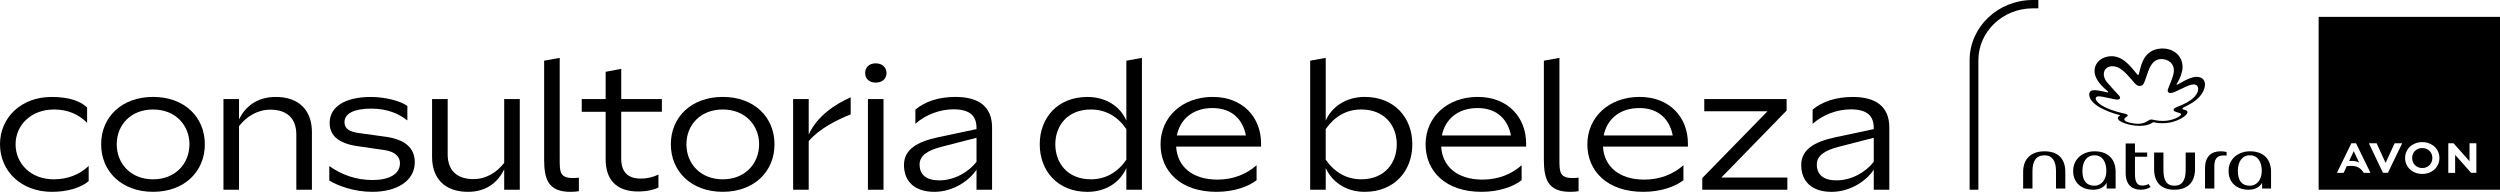
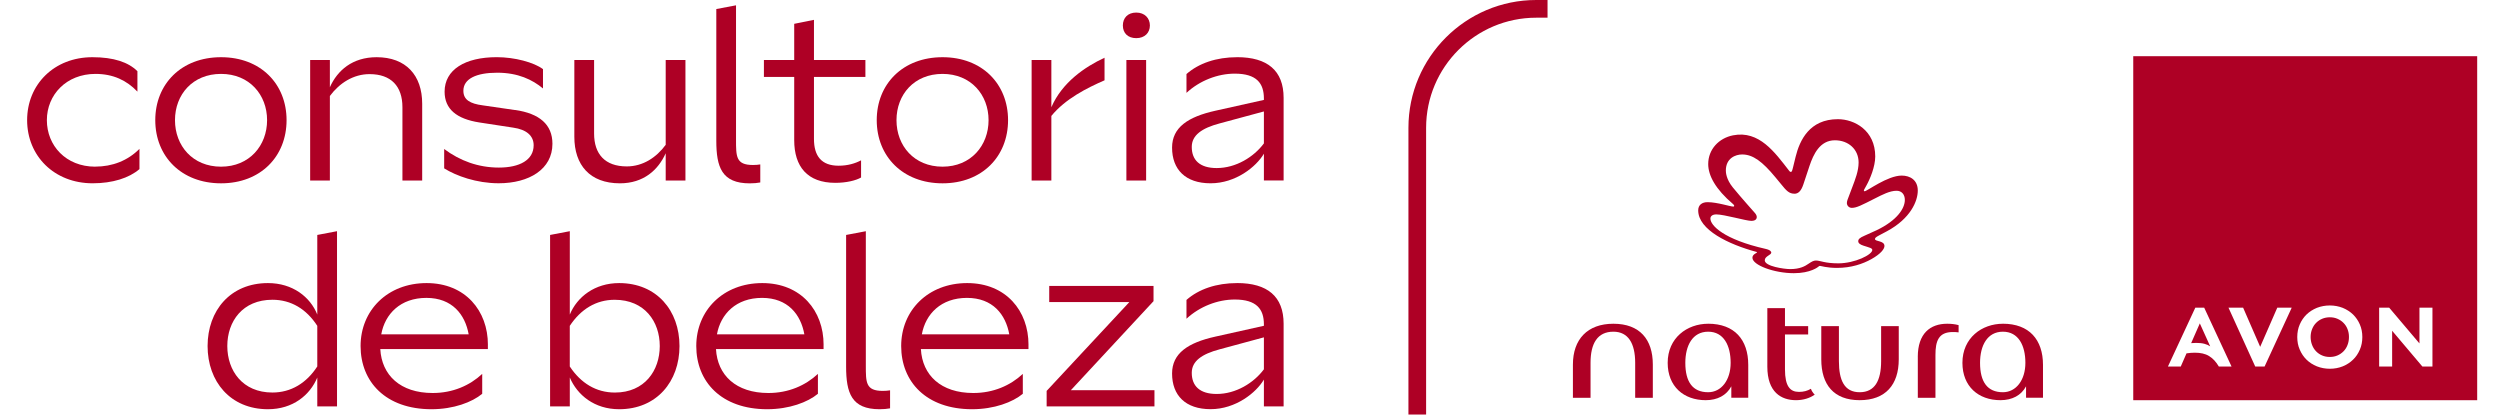
- <svg xmlns="http://www.w3.org/2000/svg" width="128" height="10" viewBox="0 0 128 10" fill="none">
-   <path d="M120.511 7.738L120.276 8.246C120.325 8.242 120.37 8.239 120.412 8.239C120.498 8.239 120.573 8.247 120.635 8.263C120.697 8.278 120.749 8.3 120.791 8.329L120.511 7.738ZM124.498 7.884C124.472 7.823 124.436 7.769 124.389 7.724C124.344 7.68 124.291 7.645 124.227 7.619C124.167 7.594 124.097 7.58 124.021 7.58C123.945 7.58 123.874 7.594 123.813 7.619C123.747 7.645 123.695 7.68 123.65 7.724C123.606 7.767 123.569 7.82 123.541 7.884C123.516 7.946 123.502 8.015 123.502 8.086C123.502 8.158 123.516 8.228 123.541 8.293C123.567 8.358 123.604 8.411 123.65 8.456C123.697 8.502 123.751 8.537 123.813 8.563C123.872 8.587 123.943 8.602 124.021 8.602C124.099 8.602 124.167 8.589 124.227 8.563C124.288 8.538 124.344 8.502 124.389 8.456C124.436 8.409 124.473 8.356 124.498 8.294C124.524 8.232 124.537 8.161 124.537 8.086C124.537 8.011 124.524 7.947 124.498 7.882V7.884ZM124.498 7.884C124.472 7.823 124.436 7.769 124.389 7.724C124.344 7.68 124.291 7.645 124.227 7.619C124.167 7.594 124.097 7.58 124.021 7.58C123.945 7.58 123.874 7.594 123.813 7.619C123.747 7.645 123.695 7.68 123.65 7.724C123.606 7.767 123.569 7.82 123.541 7.884C123.516 7.946 123.502 8.015 123.502 8.086C123.502 8.158 123.516 8.228 123.541 8.293C123.567 8.358 123.604 8.411 123.65 8.456C123.697 8.502 123.751 8.537 123.813 8.563C123.872 8.587 123.943 8.602 124.021 8.602C124.099 8.602 124.167 8.589 124.227 8.563C124.288 8.538 124.344 8.502 124.389 8.456C124.436 8.409 124.473 8.356 124.498 8.294C124.524 8.232 124.537 8.161 124.537 8.086C124.537 8.011 124.524 7.947 124.498 7.882V7.884ZM118.714 0.862V9.714H128V0.862H118.714ZM121.024 8.85C120.986 8.787 120.945 8.734 120.902 8.69C120.858 8.646 120.81 8.608 120.758 8.578C120.705 8.547 120.648 8.526 120.585 8.513C120.523 8.499 120.453 8.493 120.378 8.493C120.343 8.493 120.306 8.493 120.268 8.496C120.231 8.499 120.19 8.503 120.151 8.509L119.996 8.85H119.65L120.389 7.334H120.629L121.367 8.85H121.023H121.024ZM122.983 7.355L122.261 8.848H122.008L122.004 8.841L121.286 7.334H121.682L122.143 8.342L122.604 7.334H122.994L122.984 7.355H122.983ZM124.831 8.413C124.787 8.513 124.725 8.602 124.648 8.672C124.57 8.744 124.477 8.802 124.37 8.843C124.261 8.883 124.144 8.905 124.021 8.905C123.898 8.905 123.779 8.885 123.671 8.843C123.562 8.802 123.469 8.743 123.392 8.672C123.314 8.6 123.253 8.513 123.208 8.413C123.163 8.316 123.141 8.207 123.141 8.09C123.141 7.973 123.163 7.865 123.208 7.767C123.253 7.667 123.313 7.582 123.392 7.508C123.469 7.437 123.563 7.38 123.671 7.337C123.779 7.297 123.896 7.276 124.021 7.276C124.146 7.276 124.261 7.297 124.368 7.337C124.476 7.379 124.57 7.437 124.648 7.508C124.725 7.581 124.787 7.665 124.831 7.767C124.876 7.865 124.898 7.973 124.898 8.09C124.898 8.207 124.876 8.316 124.831 8.413ZM126.792 8.848H126.521L126.515 8.844L125.703 7.929V8.85H125.353V7.336H125.624L125.628 7.341L126.44 8.256V7.336H126.79V8.85L126.792 8.848ZM124.389 7.725C124.344 7.681 124.291 7.646 124.227 7.62C124.167 7.595 124.097 7.581 124.021 7.581C123.945 7.581 123.874 7.595 123.813 7.62C123.747 7.646 123.695 7.681 123.65 7.725C123.606 7.768 123.569 7.821 123.541 7.885C123.516 7.947 123.502 8.016 123.502 8.087C123.502 8.159 123.516 8.229 123.541 8.294C123.567 8.359 123.604 8.412 123.65 8.457C123.697 8.503 123.751 8.538 123.813 8.564C123.872 8.589 123.943 8.603 124.021 8.603C124.099 8.603 124.167 8.59 124.227 8.564C124.288 8.539 124.344 8.503 124.389 8.457C124.436 8.411 124.473 8.358 124.498 8.295C124.524 8.233 124.537 8.163 124.537 8.087C124.537 8.012 124.524 7.949 124.498 7.884C124.472 7.823 124.436 7.769 124.389 7.724V7.725Z" fill="black" />
-   <path d="M104.678 7.747C103.977 7.747 103.585 8.148 103.585 8.798V9.652H104.062V8.754C104.062 8.255 104.249 7.952 104.679 7.952C105.081 7.952 105.267 8.255 105.267 8.754V9.652H105.744V8.798C105.744 8.147 105.389 7.747 104.679 7.747H104.678Z" fill="black" />
-   <path d="M107.237 7.747C106.668 7.747 106.145 8.112 106.145 8.754C106.145 9.359 106.574 9.714 107.172 9.714C107.489 9.714 107.732 9.59 107.862 9.359V9.652H108.32V8.807C108.32 8.156 107.947 7.747 107.237 7.747ZM107.237 9.509C106.816 9.509 106.62 9.242 106.62 8.752C106.62 8.307 106.816 7.951 107.237 7.951C107.658 7.951 107.845 8.307 107.845 8.752C107.845 9.198 107.593 9.509 107.237 9.509Z" fill="black" />
-   <path d="M111.907 8.708C111.907 9.207 111.739 9.509 111.328 9.509C110.917 9.509 110.768 9.207 110.768 8.708V7.81H110.291V8.664C110.291 9.314 110.628 9.714 111.328 9.714C112.028 9.714 112.384 9.313 112.384 8.664V7.81H111.907V8.708Z" fill="black" />
-   <path d="M115.195 7.747C114.626 7.747 114.103 8.112 114.103 8.754C114.103 9.359 114.532 9.714 115.13 9.714C115.447 9.714 115.69 9.59 115.82 9.359V9.652H116.278V8.807C116.278 8.156 115.905 7.747 115.195 7.747ZM115.195 9.509C114.774 9.509 114.578 9.242 114.578 8.752C114.578 8.307 114.774 7.951 115.195 7.951C115.616 7.951 115.803 8.307 115.803 8.752C115.803 9.198 115.551 9.509 115.195 9.509Z" fill="black" />
-   <path d="M112.897 8.602V9.652H113.374V8.548C113.374 8.193 113.458 7.96 113.841 7.96C113.888 7.96 113.943 7.96 114.001 7.969V7.782C113.898 7.755 113.795 7.747 113.693 7.747C113.235 7.747 112.899 7.997 112.899 8.602H112.897Z" fill="black" />
-   <path d="M109.684 9.501C109.451 9.501 109.31 9.359 109.31 8.922V8.024H109.936V7.81H109.31V7.346H108.834V8.851C108.834 9.509 109.207 9.714 109.609 9.714C109.805 9.714 109.982 9.661 110.113 9.571C110.067 9.527 110.028 9.474 110.011 9.42C109.917 9.473 109.815 9.5 109.684 9.5V9.501Z" fill="black" />
-   <path d="M111.747 3.442C111.747 3.704 111.609 4.022 111.509 4.19C111.455 4.283 111.441 4.304 111.441 4.318C111.441 4.329 111.448 4.338 111.46 4.338C111.525 4.338 112.077 3.934 112.463 3.934C112.689 3.934 112.896 4.048 112.896 4.32C112.896 4.591 112.702 5.04 112.059 5.367C112.013 5.391 111.916 5.44 111.85 5.474C111.762 5.518 111.741 5.539 111.741 5.566C111.741 5.636 111.997 5.602 111.997 5.745C111.997 5.822 111.899 5.948 111.644 6.083C111.411 6.207 111.099 6.309 110.714 6.309C110.438 6.309 110.284 6.257 110.254 6.257C110.244 6.257 110.234 6.261 110.222 6.27C110.205 6.283 110.009 6.444 109.55 6.444C109.023 6.444 108.432 6.237 108.432 6.046C108.432 5.953 108.556 5.927 108.556 5.908C108.556 5.9 108.541 5.896 108.535 5.895C107.8 5.705 106.969 5.331 106.969 4.827C106.969 4.688 107.072 4.616 107.221 4.616C107.48 4.616 107.838 4.73 107.916 4.73C107.935 4.73 107.941 4.72 107.941 4.71C107.941 4.696 107.931 4.682 107.907 4.664C107.436 4.282 107.239 3.93 107.239 3.637C107.239 3.256 107.526 2.968 107.909 2.897C108.614 2.764 109.039 3.338 109.415 3.799C109.426 3.812 109.445 3.839 109.468 3.839C109.497 3.839 109.505 3.813 109.531 3.712C109.557 3.611 109.565 3.58 109.598 3.45C109.708 3.023 109.973 2.482 110.739 2.482C111.19 2.482 111.747 2.773 111.747 3.442ZM109.565 4.401C109.422 4.401 109.347 4.325 109.203 4.152C109.18 4.125 109.079 4.008 109.053 3.979C108.702 3.574 108.445 3.391 108.154 3.391C107.978 3.391 107.714 3.485 107.714 3.805C107.714 3.847 107.719 4.026 107.902 4.239C108.135 4.51 108.47 4.868 108.501 4.901C108.533 4.935 108.549 4.971 108.549 5.004C108.549 5.022 108.544 5.1 108.403 5.1C108.263 5.1 107.668 4.932 107.458 4.932C107.361 4.932 107.299 4.973 107.299 5.04C107.299 5.215 107.658 5.576 108.787 5.819C108.929 5.849 108.941 5.898 108.941 5.914C108.941 5.976 108.766 6.006 108.766 6.113C108.766 6.27 109.297 6.339 109.449 6.339C109.721 6.339 109.854 6.263 109.955 6.197C110.041 6.14 110.09 6.119 110.148 6.119C110.269 6.119 110.383 6.192 110.752 6.192C111.2 6.192 111.67 5.969 111.67 5.848C111.67 5.8 111.595 5.788 111.429 5.736C111.342 5.709 111.29 5.675 111.29 5.622C111.29 5.569 111.332 5.532 111.459 5.48C111.594 5.425 111.69 5.383 111.791 5.338C112.336 5.087 112.547 4.782 112.548 4.561C112.548 4.42 112.464 4.324 112.325 4.324C112.143 4.324 111.941 4.425 111.746 4.52C111.38 4.696 111.246 4.764 111.118 4.764C111.027 4.764 110.985 4.69 110.985 4.646C110.985 4.62 110.989 4.591 111.001 4.56C111.049 4.438 111.081 4.356 111.133 4.225C111.209 4.033 111.302 3.812 111.302 3.595C111.302 3.255 111.026 3.024 110.662 3.024C110.254 3.024 110.081 3.39 109.978 3.68C109.949 3.759 109.843 4.069 109.81 4.161C109.753 4.324 109.678 4.399 109.569 4.399L109.565 4.401Z" fill="black" />
-   <path d="M2.753 9.181C1.567 9.181 0.798 8.367 0.798 7.389C0.798 6.411 1.586 5.606 2.764 5.606C3.483 5.606 4.027 5.857 4.46 6.289V5.504C4.098 5.158 3.504 4.964 2.64 4.964C1.092 4.962 0 6.013 0 7.389C0 8.765 1.092 9.822 2.65 9.822C3.455 9.822 4.122 9.62 4.54 9.275V8.496C4.066 8.95 3.448 9.181 2.753 9.181Z" fill="black" />
-   <path d="M7.838 4.962C6.233 4.962 5.179 5.993 5.179 7.388C5.179 8.782 6.233 9.821 7.838 9.821C9.443 9.821 10.488 8.781 10.488 7.388C10.488 5.995 9.444 4.962 7.838 4.962ZM7.838 9.181C6.69 9.181 5.977 8.374 5.977 7.389C5.977 6.403 6.69 5.606 7.838 5.606C8.986 5.606 9.7 6.413 9.7 7.389C9.7 8.365 8.988 9.181 7.838 9.181Z" fill="black" />
-   <path d="M14.129 4.962C13.151 4.962 12.543 5.469 12.238 6.12V5.071H11.441V9.714H12.238V6.457C12.628 5.958 13.189 5.615 13.843 5.615C14.717 5.615 15.172 6.087 15.172 6.892V9.716H15.97V6.755C15.97 5.661 15.315 4.964 14.129 4.964V4.962Z" fill="black" />
-   <path d="M19.726 6.999L18.425 6.819C17.904 6.755 17.638 6.601 17.638 6.258C17.638 5.796 18.16 5.561 19.006 5.561C19.852 5.561 20.429 5.832 20.857 6.167V5.423C20.486 5.16 19.708 4.964 18.986 4.964C17.705 4.964 16.878 5.444 16.878 6.294C16.878 6.963 17.363 7.343 18.284 7.48L19.651 7.678C20.193 7.75 20.478 7.995 20.478 8.356C20.478 8.926 19.907 9.217 19.072 9.217C18.237 9.217 17.496 8.953 16.86 8.502V9.247C17.345 9.536 18.169 9.822 19.063 9.822C20.297 9.822 21.237 9.279 21.237 8.302C21.237 7.56 20.715 7.134 19.727 6.998L19.726 6.999Z" fill="black" />
-   <path d="M25.815 5.071V8.338C25.436 8.826 24.894 9.17 24.241 9.17C23.358 9.17 22.921 8.691 22.921 7.903V5.071H22.122V8.03C22.122 9.117 22.749 9.822 23.964 9.822C24.923 9.822 25.512 9.307 25.815 8.664V9.714H26.613V5.071H25.815Z" fill="black" />
-   <path d="M33.888 5.723V5.071H31.808V3.524L31.009 3.677V5.071H29.785V5.723H31.009V8.158C31.009 9.181 31.542 9.804 32.671 9.804C33.115 9.804 33.502 9.714 33.712 9.597V8.935C33.472 9.057 33.17 9.143 32.803 9.143C32.11 9.143 31.806 8.772 31.806 8.111V5.722H33.886L33.888 5.723Z" fill="black" />
-   <path d="M37.006 4.962C35.401 4.962 34.347 5.993 34.347 7.388C34.347 8.782 35.401 9.821 37.006 9.821C38.611 9.821 39.655 8.781 39.655 7.388C39.655 5.995 38.611 4.962 37.006 4.962ZM37.006 9.181C35.857 9.181 35.145 8.374 35.145 7.389C35.145 6.403 35.857 5.606 37.006 5.606C38.154 5.606 38.867 6.413 38.867 7.389C38.867 8.365 38.156 9.181 37.006 9.181Z" fill="black" />
-   <path d="M41.406 6.89V5.071H40.608V9.714H41.406V7.225C41.972 6.564 42.848 6.146 43.555 5.853V4.983C42.758 5.336 41.842 5.933 41.406 6.89Z" fill="black" />
-   <path d="M44.839 3.243C44.497 3.243 44.296 3.451 44.296 3.741C44.296 4.03 44.497 4.229 44.839 4.229C45.18 4.229 45.389 4.021 45.389 3.741C45.389 3.46 45.18 3.243 44.839 3.243ZM44.438 5.071V9.714H45.236V5.071H44.438Z" fill="black" />
-   <path d="M48.914 4.962C48.072 4.962 47.361 5.197 46.867 5.611V6.337C47.401 5.867 48.126 5.597 48.819 5.597C49.702 5.597 49.997 5.969 49.997 6.555V6.61L48.032 7.027C46.929 7.262 46.284 7.668 46.284 8.447C46.284 9.288 46.825 9.822 47.841 9.822C48.857 9.822 49.682 9.188 49.997 8.682V9.714H50.794V6.528C50.794 5.479 50.139 4.962 48.914 4.962ZM49.998 8.285C49.59 8.809 48.868 9.235 48.09 9.235C47.406 9.235 47.083 8.928 47.083 8.421C47.083 7.969 47.492 7.697 48.205 7.516L49.998 7.054V8.286V8.285Z" fill="black" />
-   <path d="M29.638 9.094V9.788C29.514 9.81 29.373 9.822 29.211 9.822C28.647 9.822 28.308 9.666 28.112 9.382C27.916 9.099 27.86 8.687 27.86 8.176V3.107L28.657 2.963V8.129C28.657 8.79 28.65 9.116 29.343 9.116C29.455 9.116 29.55 9.107 29.638 9.094Z" fill="black" />
-   <path d="M57.669 3.108V6.176C57.384 5.497 56.672 4.964 55.675 4.964C54.156 4.964 53.235 6.023 53.235 7.389C53.235 8.755 54.156 9.823 55.675 9.823C56.681 9.823 57.375 9.279 57.669 8.602V9.714H58.467V2.963L57.669 3.108ZM57.669 8.176C57.233 8.818 56.605 9.181 55.856 9.181C54.649 9.181 54.032 8.339 54.032 7.389C54.032 6.439 54.649 5.606 55.856 5.606C56.615 5.606 57.233 5.969 57.669 6.611V8.177V8.176Z" fill="black" />
-   <path d="M64.566 7.333C64.566 6.04 63.664 4.962 62.088 4.962C60.512 4.962 59.42 6.013 59.42 7.388C59.42 8.763 60.436 9.822 62.287 9.822C63.179 9.822 63.928 9.551 64.337 9.226V8.46C63.834 8.908 63.148 9.196 62.336 9.196C61.026 9.196 60.275 8.508 60.218 7.505H64.567V7.332L64.566 7.333ZM60.256 6.936C60.407 6.148 61.034 5.532 62.08 5.532C63.126 5.532 63.647 6.175 63.789 6.936H60.256Z" fill="black" />
-   <path d="M69.872 4.962C68.884 4.962 68.172 5.496 67.877 6.175V2.962L67.081 3.107V9.713H67.877V8.6C68.181 9.278 68.875 9.822 69.872 9.822C71.392 9.822 72.311 8.754 72.311 7.388C72.311 6.022 71.391 4.962 69.872 4.962ZM69.7 9.181C68.94 9.181 68.323 8.818 67.876 8.176V6.61C68.323 5.967 68.94 5.605 69.691 5.605C70.906 5.605 71.515 6.446 71.515 7.388C71.515 8.329 70.906 9.179 69.7 9.179V9.181Z" fill="black" />
-   <path d="M88.132 9.09L91.475 5.66V5.071H87.259V5.696H90.497L87.156 9.117V9.714H91.513V9.09H88.132Z" fill="black" />
-   <path d="M78.136 7.333C78.136 6.04 77.234 4.962 75.659 4.962C74.082 4.962 72.99 6.013 72.99 7.388C72.99 8.763 74.006 9.822 75.857 9.822C76.75 9.822 77.499 9.551 77.907 9.226V8.46C77.405 8.908 76.718 9.196 75.906 9.196C74.596 9.196 73.845 8.508 73.788 7.505H78.138V7.332L78.136 7.333ZM73.826 6.936C73.978 6.148 74.604 5.532 75.65 5.532C76.697 5.532 77.217 6.175 77.36 6.936H73.826Z" fill="black" />
-   <path d="M86.42 7.333C86.42 6.04 85.518 4.962 83.942 4.962C82.366 4.962 81.273 6.013 81.273 7.388C81.273 8.763 82.29 9.822 84.141 9.822C85.033 9.822 85.782 9.551 86.191 9.226V8.46C85.688 8.908 85.002 9.196 84.19 9.196C82.879 9.196 82.129 8.508 82.072 7.505H86.421V7.332L86.42 7.333ZM82.11 6.936C82.261 6.148 82.888 5.532 83.934 5.532C84.98 5.532 85.5 6.175 85.644 6.936H82.11Z" fill="black" />
-   <path d="M94.853 4.964C94.011 4.964 93.3 5.199 92.806 5.613V6.339C93.34 5.869 94.065 5.599 94.758 5.599C95.641 5.599 95.936 5.97 95.936 6.557V6.611L93.971 7.028C92.869 7.263 92.223 7.669 92.223 8.448C92.223 9.29 92.764 9.823 93.78 9.823C94.796 9.823 95.622 9.19 95.936 8.683V9.716H96.733V6.529C96.733 5.48 96.078 4.964 94.853 4.964ZM95.936 8.285C95.528 8.809 94.806 9.235 94.028 9.235C93.344 9.235 93.021 8.928 93.021 8.421C93.021 7.969 93.43 7.697 94.142 7.516L95.936 7.054V8.286V8.285Z" fill="black" />
-   <path d="M80.824 9.094V9.788C80.7 9.81 80.56 9.822 80.398 9.822C79.834 9.822 79.495 9.666 79.298 9.382C79.102 9.099 79.046 8.687 79.046 8.176V3.107L79.843 2.963V8.129C79.843 8.79 79.836 9.116 80.53 9.116C80.641 9.116 80.737 9.107 80.824 9.094Z" fill="black" />
-   <path d="M101.293 9.714H100.844V3.082C100.844 1.383 102.295 0 104.078 0H104.364V0.427H104.078C102.542 0.427 101.293 1.619 101.293 3.082V9.714Z" fill="black" />
+ <svg xmlns="http://www.w3.org/2000/svg" width="193" height="32" viewBox="0 0 193 32" fill="none">
+   <path d="M7.353 12.867C5.087 12.867 3.618 11.236 3.618 9.277C3.618 7.318 5.122 5.705 7.371 5.705C8.743 5.705 9.783 6.208 10.609 7.073V5.497C9.917 4.805 8.782 4.416 7.134 4.416C4.181 4.416 2.094 6.519 2.094 9.275C2.094 12.031 4.181 14.15 7.153 14.15C8.689 14.15 9.964 13.745 10.766 13.055V11.493C9.861 12.402 8.679 12.863 7.353 12.863V12.867Z" fill="#AE0025" />
+   <path d="M17.064 4.416C14.002 4.416 11.987 6.482 11.987 9.277C11.987 12.072 13.999 14.152 17.064 14.152C20.129 14.152 22.123 12.068 22.123 9.277C22.123 6.486 20.129 4.416 17.064 4.416ZM17.064 12.867C14.871 12.867 13.509 11.252 13.509 9.277C13.509 7.302 14.871 5.705 17.064 5.705C19.258 5.705 20.619 7.32 20.619 9.277C20.619 11.234 19.258 12.867 17.064 12.867Z" fill="#AE0025" />
+   <path d="M29.077 4.416C27.209 4.416 26.049 5.432 25.466 6.735V4.634H23.944V13.936H25.466V7.409C26.212 6.41 27.281 5.722 28.531 5.722C30.199 5.722 31.068 6.665 31.068 8.278V13.936H32.593V8.006C32.593 5.813 31.34 4.416 29.075 4.416H29.077Z" fill="#AE0025" />
+   <path d="M39.763 8.496L37.276 8.134C36.279 8.006 35.773 7.697 35.773 7.009C35.773 6.082 36.77 5.613 38.385 5.613C39.999 5.613 41.103 6.154 41.919 6.828V5.337C41.211 4.809 39.727 4.414 38.35 4.414C35.903 4.414 34.323 5.376 34.323 7.079C34.323 8.42 35.25 9.18 37.007 9.454L39.618 9.854C40.652 9.998 41.198 10.488 41.198 11.213C41.198 12.356 40.109 12.937 38.514 12.937C36.92 12.937 35.505 12.41 34.29 11.504V12.997C35.217 13.578 36.79 14.148 38.496 14.148C40.852 14.148 42.648 13.061 42.648 11.102C42.648 9.615 41.651 8.762 39.767 8.49L39.763 8.496Z" fill="#AE0025" />
+   <path d="M51.392 4.634V11.18C50.669 12.159 49.635 12.847 48.385 12.847C46.698 12.847 45.864 11.887 45.864 10.309V4.634H44.339V10.562C44.339 12.739 45.536 14.152 47.857 14.152C49.688 14.152 50.813 13.12 51.392 11.833V13.936H52.916V4.634H51.392Z" fill="#AE0025" />
+   <path d="M66.809 5.94V4.634H62.838V1.532L61.313 1.839V4.632H58.974V5.938H61.313V10.816C61.313 12.865 62.331 14.115 64.488 14.115C65.334 14.115 66.074 13.936 66.475 13.703V12.377C66.018 12.62 65.439 12.793 64.741 12.793C63.419 12.793 62.838 12.049 62.838 10.725V5.94H66.809Z" fill="#AE0025" />
+   <path d="M72.764 4.416C69.699 4.416 67.684 6.482 67.684 9.277C67.684 12.072 69.697 14.152 72.764 14.152C75.831 14.152 77.822 12.068 77.822 9.277C77.822 6.486 75.826 4.416 72.764 4.416ZM72.764 12.867C70.57 12.867 69.209 11.252 69.209 9.277C69.209 7.302 70.57 5.705 72.764 5.705C74.957 5.705 76.317 7.32 76.317 9.277C76.317 11.234 74.957 12.867 72.764 12.867Z" fill="#AE0025" />
+   <path d="M81.165 8.278V4.634H79.641V13.936H81.165V8.95C82.247 7.625 83.919 6.789 85.27 6.2V4.457C83.748 5.166 81.997 6.36 81.165 8.278Z" fill="#AE0025" />
+   <path d="M87.719 0.97C87.066 0.97 86.685 1.386 86.685 1.967C86.685 2.548 87.066 2.945 87.719 2.945C88.372 2.945 88.772 2.529 88.772 1.967C88.772 1.405 88.372 0.97 87.719 0.97ZM86.957 4.634V13.936H88.481V4.634H86.957Z" fill="#AE0025" />
+   <path d="M95.505 4.416C93.896 4.416 92.541 4.886 91.596 5.716V7.168C92.613 6.227 93.999 5.685 95.324 5.685C97.011 5.685 97.573 6.428 97.573 7.607V7.714L93.82 8.55C91.717 9.02 90.484 9.835 90.484 11.396C90.484 13.081 91.515 14.15 93.456 14.15C95.396 14.15 96.974 12.882 97.573 11.866V13.934H99.095V7.551C99.095 5.45 97.845 4.414 95.505 4.414V4.416ZM97.573 11.071C96.792 12.121 95.415 12.974 93.927 12.974C92.621 12.974 92.004 12.356 92.004 11.343C92.004 10.437 92.784 9.893 94.146 9.53L97.573 8.604V11.071Z" fill="#AE0025" />
+   <path d="M58.694 12.694V14.086C58.459 14.13 58.191 14.155 57.88 14.155C56.803 14.155 56.154 13.841 55.779 13.273C55.404 12.707 55.299 11.88 55.299 10.857V0.698L56.821 0.41V10.762C56.821 12.086 56.809 12.737 58.131 12.737C58.343 12.737 58.527 12.721 58.691 12.694H58.694Z" fill="#AE0025" />
+   <path d="M24.494 18.138V24.284C23.95 22.923 22.591 21.854 20.685 21.854C17.785 21.854 16.026 23.975 16.026 26.715C16.026 29.454 17.785 31.592 20.685 31.592C22.609 31.592 23.931 30.503 24.494 29.145V31.374H26.018V17.848L24.494 18.138ZM24.494 28.29C23.66 29.578 22.463 30.303 21.031 30.303C18.727 30.303 17.548 28.616 17.548 26.713C17.548 24.809 18.727 23.141 21.031 23.141C22.481 23.141 23.66 23.866 24.494 25.154V28.29Z" fill="#AE0025" />
+   <path d="M37.666 26.604C37.666 24.012 35.944 21.854 32.932 21.854C29.921 21.854 27.837 23.957 27.837 26.715C27.837 29.473 29.777 31.592 33.312 31.592C35.015 31.592 36.446 31.05 37.227 30.4V28.865C36.267 29.761 34.955 30.34 33.404 30.34C30.902 30.34 29.468 28.962 29.359 26.95H37.664V26.604H37.666ZM29.433 25.808C29.721 24.229 30.92 22.997 32.916 22.997C34.912 22.997 35.907 24.284 36.181 25.808H29.433Z" fill="#AE0025" />
+   <path d="M47.798 21.854C45.913 21.854 44.551 22.923 43.989 24.284V17.848L42.467 18.138V31.374H43.989V29.145C44.57 30.505 45.894 31.592 47.798 31.592C50.7 31.592 52.457 29.45 52.457 26.715C52.457 23.979 50.7 21.854 47.798 21.854ZM47.47 30.305C46.02 30.305 44.842 29.58 43.987 28.293V25.155C44.84 23.868 46.018 23.143 47.452 23.143C49.771 23.143 50.934 24.83 50.934 26.715C50.934 28.599 49.773 30.305 47.47 30.305Z" fill="#AE0025" />
+   <path d="M82.669 30.124L89.052 23.25V22.072H81V23.322H87.184L80.801 30.177V31.374H89.124V30.124H82.667H82.669Z" fill="#AE0025" />
+   <path d="M63.581 26.604C63.581 24.012 61.859 21.854 58.848 21.854C55.837 21.854 53.752 23.957 53.752 26.715C53.752 29.473 55.693 31.592 59.227 31.592C60.93 31.592 62.362 31.05 63.143 30.4V28.865C62.183 29.761 60.871 30.34 59.32 30.34C56.817 30.34 55.384 28.962 55.274 26.95H63.579V26.604H63.581ZM55.349 25.808C55.637 24.229 56.836 22.997 58.831 22.997C60.827 22.997 61.822 24.284 62.096 25.808H55.349Z" fill="#AE0025" />
+   <path d="M79.4 26.604C79.4 24.012 77.678 21.854 74.667 21.854C71.655 21.854 69.571 23.957 69.571 26.715C69.571 29.473 71.511 31.592 75.046 31.592C76.749 31.592 78.181 31.05 78.961 30.4V28.865C78.001 29.761 76.689 30.34 75.138 30.34C72.636 30.34 71.202 28.962 71.093 26.95H79.398V26.604H79.4ZM71.167 25.808C71.456 24.229 72.654 22.997 74.65 22.997C76.646 22.997 77.641 24.284 77.915 25.808H71.167Z" fill="#AE0025" />
+   <path d="M95.505 21.854C93.896 21.854 92.541 22.323 91.596 23.154V24.606C92.613 23.664 93.999 23.123 95.324 23.123C97.011 23.123 97.573 23.866 97.573 25.044V25.151L93.82 25.988C91.717 26.457 90.484 27.273 90.484 28.834C90.484 30.519 91.515 31.588 93.456 31.588C95.396 31.588 96.974 30.319 97.573 29.304V31.372H99.095V24.989C99.095 22.888 97.845 21.852 95.505 21.852V21.854ZM97.573 28.511C96.792 29.561 95.415 30.414 93.927 30.414C92.621 30.414 92.004 29.796 92.004 28.783C92.004 27.876 92.784 27.333 94.146 26.97L97.573 26.043V28.511Z" fill="#AE0025" />
+   <path d="M68.714 30.132V31.524C68.479 31.567 68.212 31.592 67.9 31.592C66.823 31.592 66.174 31.279 65.8 30.711C65.425 30.144 65.32 29.318 65.32 28.294V18.138L66.842 17.85V28.202C66.842 29.526 66.829 30.177 68.152 30.177C68.364 30.177 68.547 30.161 68.712 30.134L68.714 30.132Z" fill="#AE0025" />
+   <path d="M169.826 24.966L169.157 26.49C169.299 26.478 169.427 26.472 169.546 26.472C169.791 26.472 170.006 26.494 170.181 26.542C170.36 26.589 170.508 26.655 170.628 26.739L169.826 24.966ZM181.227 25.403C181.155 25.219 181.052 25.061 180.916 24.925C180.786 24.793 180.636 24.69 180.45 24.61C180.277 24.534 180.08 24.494 179.863 24.494C179.647 24.494 179.443 24.535 179.27 24.61C179.085 24.688 178.935 24.793 178.805 24.925C178.675 25.055 178.572 25.213 178.494 25.407C178.418 25.596 178.38 25.8 178.38 26.014C178.38 26.229 178.418 26.439 178.494 26.634C178.57 26.83 178.673 26.989 178.805 27.125C178.937 27.261 179.093 27.368 179.27 27.442C179.443 27.518 179.645 27.557 179.863 27.557C180.082 27.557 180.277 27.516 180.45 27.442C180.626 27.366 180.784 27.259 180.916 27.125C181.052 26.987 181.159 26.822 181.227 26.637C181.303 26.447 181.34 26.237 181.34 26.014C181.34 25.792 181.303 25.596 181.227 25.405V25.403ZM181.227 25.403C181.155 25.219 181.052 25.061 180.916 24.925C180.786 24.793 180.636 24.69 180.45 24.61C180.277 24.534 180.08 24.494 179.863 24.494C179.647 24.494 179.443 24.535 179.27 24.61C179.085 24.688 178.935 24.793 178.805 24.925C178.675 25.055 178.572 25.213 178.494 25.407C178.418 25.596 178.38 25.8 178.38 26.014C178.38 26.229 178.418 26.439 178.494 26.634C178.57 26.83 178.673 26.989 178.805 27.125C178.937 27.261 179.093 27.368 179.27 27.442C179.443 27.518 179.645 27.557 179.863 27.557C180.082 27.557 180.277 27.516 180.45 27.442C180.626 27.366 180.784 27.259 180.916 27.125C181.052 26.987 181.159 26.822 181.227 26.637C181.303 26.447 181.34 26.237 181.34 26.014C181.34 25.792 181.303 25.596 181.227 25.405V25.403ZM164.687 4.338V30.894H191.239V4.338H164.687ZM171.295 28.299C171.186 28.113 171.07 27.953 170.945 27.819C170.819 27.685 170.685 27.576 170.537 27.485C170.387 27.392 170.222 27.331 170.043 27.289C169.863 27.248 169.664 27.228 169.449 27.228C169.346 27.228 169.243 27.232 169.134 27.24C169.029 27.246 168.914 27.259 168.799 27.279L168.354 28.299H167.363L169.478 23.753H170.164L172.277 28.299H171.293H171.295ZM176.893 23.815L174.827 28.294H174.104L174.092 28.27L172.039 23.753H173.169L174.486 26.776L175.806 23.753H176.918L176.889 23.817L176.893 23.815ZM182.181 26.991C182.051 27.294 181.876 27.557 181.655 27.767C181.435 27.983 181.167 28.157 180.86 28.282C180.549 28.406 180.214 28.468 179.863 28.468C179.513 28.468 179.171 28.404 178.865 28.282C178.553 28.157 178.286 27.983 178.065 27.767C177.845 27.553 177.67 27.294 177.54 26.991C177.41 26.698 177.349 26.371 177.349 26.018C177.349 25.666 177.412 25.345 177.54 25.05C177.67 24.748 177.843 24.496 178.065 24.278C178.288 24.064 178.556 23.891 178.865 23.765C179.173 23.646 179.509 23.582 179.863 23.582C180.218 23.582 180.549 23.646 180.856 23.765C181.165 23.891 181.431 24.064 181.655 24.278C181.878 24.498 182.051 24.75 182.181 25.05C182.31 25.345 182.372 25.67 182.372 26.018C182.372 26.367 182.31 26.698 182.181 26.991ZM187.785 28.294H187.013L186.996 28.282L184.673 25.535V28.294H183.67V23.753H184.446L184.459 23.769L186.782 26.513V23.753H187.785V28.294ZM180.916 24.925C180.786 24.793 180.636 24.69 180.45 24.61C180.277 24.534 180.08 24.494 179.863 24.494C179.647 24.494 179.443 24.535 179.27 24.61C179.085 24.688 178.935 24.793 178.805 24.925C178.675 25.055 178.572 25.213 178.494 25.407C178.418 25.596 178.38 25.8 178.38 26.014C178.38 26.229 178.418 26.439 178.494 26.634C178.57 26.83 178.673 26.989 178.805 27.125C178.937 27.261 179.093 27.368 179.27 27.442C179.443 27.518 179.645 27.557 179.863 27.557C180.082 27.557 180.277 27.516 180.45 27.442C180.626 27.366 180.784 27.259 180.916 27.125C181.052 26.987 181.159 26.822 181.227 26.637C181.303 26.447 181.34 26.237 181.34 26.014C181.34 25.792 181.303 25.596 181.227 25.405C181.155 25.221 181.052 25.063 180.916 24.927V24.925Z" fill="#AE0025" />
+   <path d="M124.553 24.993C122.551 24.993 121.429 26.194 121.429 28.144V30.709H122.79V28.01C122.79 26.515 123.324 25.607 124.553 25.607C125.703 25.607 126.236 26.515 126.236 28.01V30.709H127.598V28.144C127.598 26.194 126.582 24.993 124.553 24.993Z" fill="#AE0025" />
+   <path d="M131.87 24.993C130.24 24.993 128.745 26.089 128.745 28.01C128.745 29.827 129.973 30.894 131.682 30.894C132.591 30.894 133.285 30.519 133.658 29.825V30.706H134.965V28.169C134.965 26.218 133.896 24.991 131.868 24.991L131.87 24.993ZM131.87 30.28C130.669 30.28 130.107 29.479 130.107 28.01C130.107 26.676 130.667 25.607 131.87 25.607C133.073 25.607 133.606 26.676 133.606 28.01C133.606 29.345 132.885 30.28 131.87 30.28Z" fill="#AE0025" />
+   <path d="M145.223 27.876C145.223 29.372 144.743 30.28 143.567 30.28C142.391 30.28 141.964 29.372 141.964 27.876V25.178H140.603V27.742C140.603 29.693 141.565 30.894 143.567 30.894C145.569 30.894 146.584 29.693 146.584 27.742V25.178H145.223V27.876Z" fill="#AE0025" />
+   <path d="M154.624 24.993C152.994 24.993 151.499 26.089 151.499 28.01C151.499 29.827 152.727 30.894 154.436 30.894C155.344 30.894 156.039 30.519 156.411 29.825V30.706H157.719V28.169C157.719 26.218 156.65 24.991 154.621 24.991L154.624 24.993ZM154.624 30.28C153.423 30.28 152.86 29.479 152.86 28.01C152.86 26.676 153.421 25.607 154.624 25.607C155.826 25.607 156.36 26.676 156.36 28.01C156.36 29.345 155.639 30.28 154.624 30.28Z" fill="#AE0025" />
+   <path d="M148.055 27.557V30.709H149.417V27.396C149.417 26.328 149.657 25.633 150.751 25.633C150.885 25.633 151.046 25.633 151.204 25.66V25.1C150.91 25.02 150.617 24.993 150.323 24.993C149.015 24.993 148.053 25.741 148.053 27.557H148.055Z" fill="#AE0025" />
+   <path d="M138.869 30.253C138.201 30.253 137.8 29.827 137.8 28.517V25.819H139.59V25.178H137.8V23.79H136.438V28.303C136.438 30.278 137.507 30.894 138.654 30.894C139.215 30.894 139.723 30.733 140.096 30.468C139.962 30.334 139.855 30.173 139.802 30.014C139.534 30.175 139.241 30.255 138.867 30.255L138.869 30.253Z" fill="#AE0025" />
+   <path d="M144.768 12.078C144.768 12.865 144.368 13.819 144.086 14.323C143.929 14.604 143.89 14.667 143.89 14.711C143.89 14.742 143.909 14.766 143.946 14.766C144.135 14.766 145.709 13.555 146.813 13.555C147.46 13.555 148.053 13.899 148.053 14.711C148.053 15.522 147.501 16.871 145.664 17.856C145.532 17.926 145.256 18.072 145.062 18.175C144.815 18.307 144.749 18.371 144.749 18.453C144.749 18.661 145.48 18.562 145.48 18.991C145.48 19.219 145.202 19.596 144.471 20.004C143.804 20.377 142.914 20.682 141.81 20.682C141.023 20.682 140.582 20.527 140.498 20.527C140.465 20.527 140.44 20.538 140.405 20.569C140.36 20.608 139.795 21.09 138.483 21.09C136.976 21.09 135.287 20.472 135.287 19.897C135.287 19.617 135.641 19.539 135.641 19.479C135.641 19.454 135.6 19.446 135.581 19.442C133.476 18.873 131.101 17.753 131.101 16.241C131.101 15.823 131.396 15.607 131.822 15.607C132.562 15.607 133.585 15.948 133.808 15.948C133.861 15.948 133.882 15.92 133.882 15.889C133.882 15.848 133.849 15.802 133.785 15.749C132.436 14.604 131.874 13.549 131.874 12.667C131.874 11.526 132.698 10.663 133.791 10.447C135.808 10.049 137.023 11.771 138.098 13.153C138.129 13.193 138.183 13.273 138.251 13.273C138.333 13.273 138.354 13.193 138.43 12.89C138.504 12.587 138.527 12.492 138.621 12.105C138.937 10.826 139.695 9.201 141.884 9.201C143.173 9.201 144.768 10.072 144.768 12.08V12.078ZM138.529 14.954C138.121 14.954 137.907 14.725 137.491 14.206C137.425 14.124 137.136 13.775 137.062 13.687C136.057 12.472 135.326 11.924 134.494 11.924C133.991 11.924 133.235 12.206 133.235 13.166C133.235 13.291 133.252 13.829 133.773 14.468C134.438 15.279 135.4 16.352 135.487 16.453C135.577 16.556 135.625 16.665 135.622 16.762C135.622 16.816 135.606 17.052 135.204 17.052C134.803 17.052 133.099 16.552 132.5 16.552C132.222 16.552 132.043 16.672 132.043 16.875C132.043 17.403 133.07 18.484 136.302 19.213C136.708 19.304 136.743 19.45 136.743 19.5C136.743 19.689 136.24 19.776 136.24 20.097C136.24 20.566 137.758 20.774 138.195 20.774C138.97 20.774 139.351 20.548 139.639 20.348C139.886 20.179 140.026 20.113 140.191 20.113C140.537 20.113 140.862 20.33 141.915 20.33C143.196 20.33 144.541 19.66 144.541 19.298C144.541 19.155 144.329 19.118 143.851 18.962C143.6 18.88 143.456 18.776 143.456 18.62C143.456 18.463 143.577 18.352 143.94 18.196C144.327 18.027 144.603 17.903 144.889 17.767C146.446 17.017 147.05 16.101 147.054 15.44C147.056 15.015 146.813 14.727 146.415 14.727C145.892 14.727 145.318 15.03 144.757 15.314C143.709 15.845 143.328 16.047 142.961 16.047C142.702 16.047 142.58 15.825 142.578 15.693C142.578 15.617 142.591 15.53 142.624 15.436C142.759 15.069 142.854 14.824 143.003 14.432C143.221 13.856 143.484 13.197 143.484 12.544C143.484 11.524 142.694 10.83 141.653 10.83C140.49 10.83 139.993 11.926 139.697 12.797C139.616 13.036 139.309 13.963 139.217 14.243C139.054 14.729 138.838 14.958 138.527 14.958L138.529 14.954Z" fill="#AE0025" />
+   <path d="M119.47 1.366V0H118.599C113.157 0 108.731 4.426 108.731 9.866V32H110.096V9.866C110.096 5.178 113.909 1.366 118.597 1.366H119.47Z" fill="#AE0025" />
</svg>
